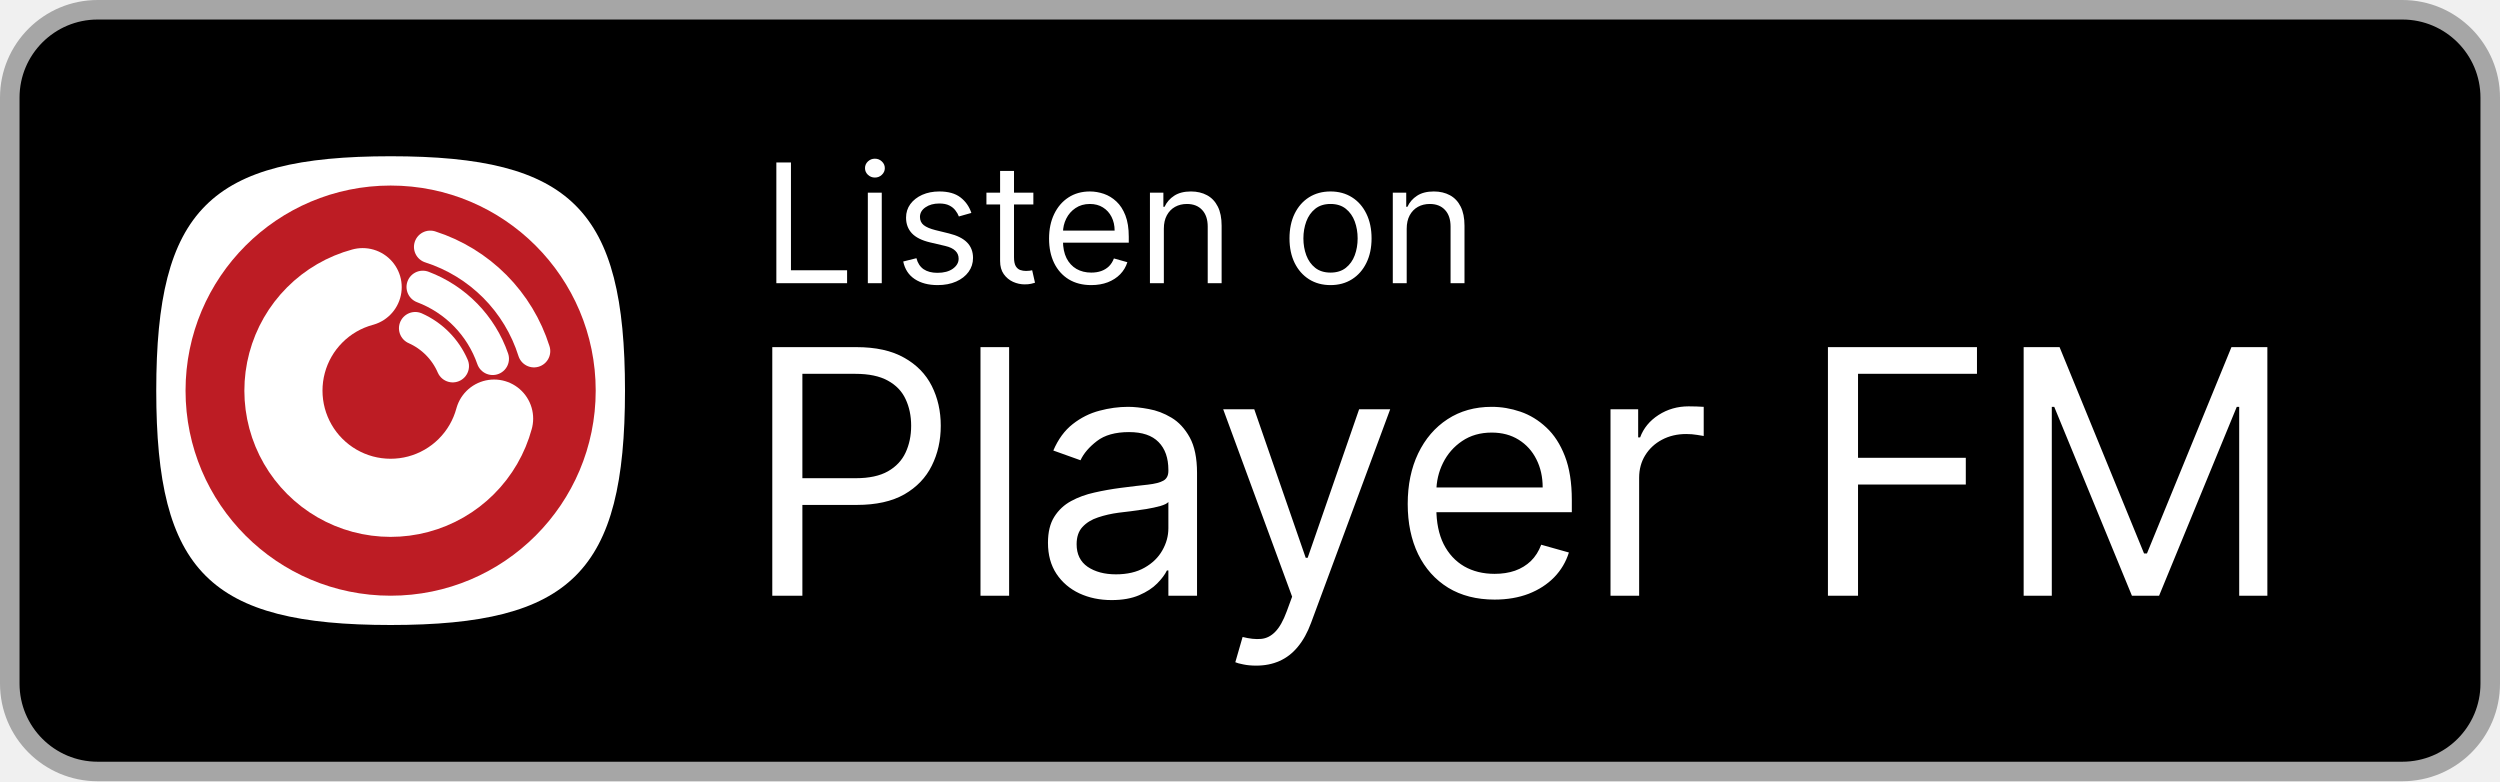
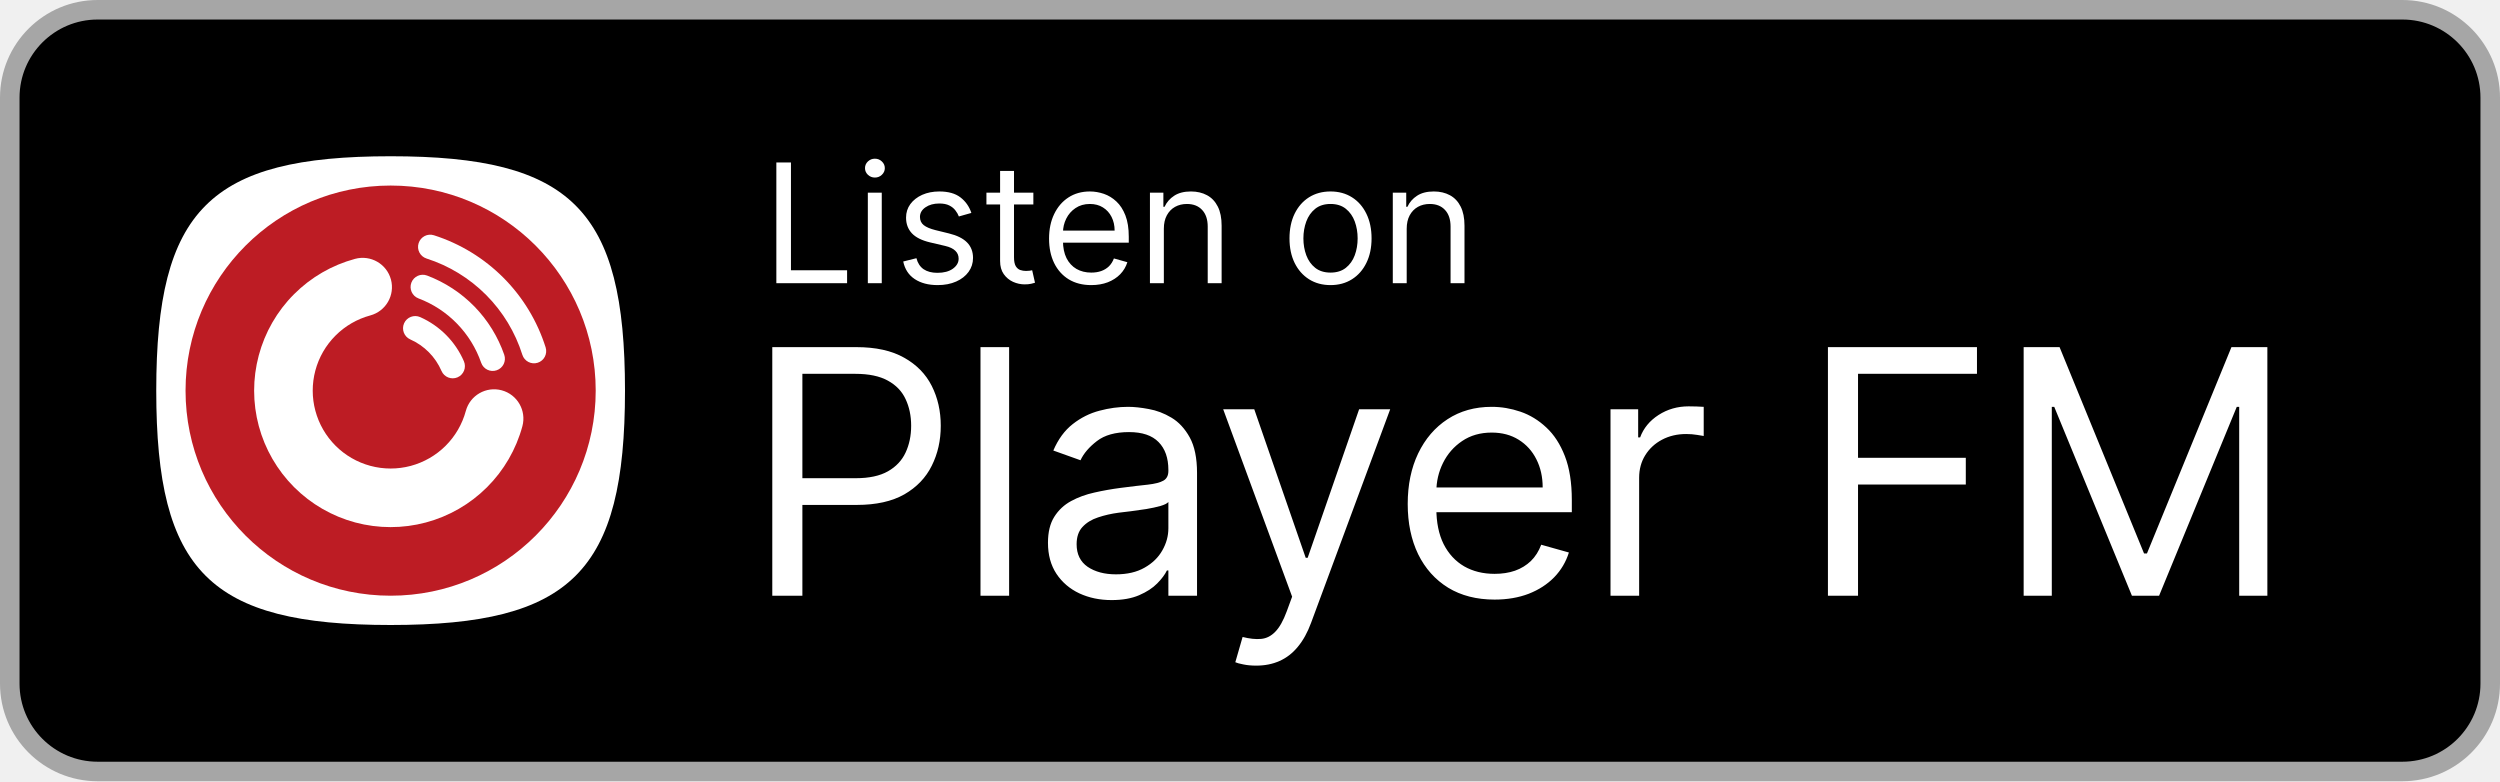
<svg xmlns="http://www.w3.org/2000/svg" width="128" height="40" viewBox="0 0 128 40" fill="none">
  <rect x="0.5" y="0.5" width="127" height="39" rx="4.5" fill="black" />
  <path d="M10.525 29.475C8.683 27.634 8 24.634 8 20C8 15.366 8.683 12.366 10.525 10.525C12.366 8.683 15.366 8 20 8C24.634 8 27.634 8.683 29.475 10.525C31.317 12.366 32 15.366 32 20C32 24.634 31.317 27.634 29.475 29.475C27.634 31.317 24.634 32 20 32C15.366 32 12.366 31.317 10.525 29.475Z" fill="white" />
  <path d="M20 30.5C25.799 30.5 30.5 25.799 30.5 20C30.5 14.201 25.799 9.5 20 9.5C14.201 9.5 9.5 14.201 9.5 20C9.5 25.799 14.201 30.5 20 30.5Z" fill="#BD1C24" />
-   <path d="M25.298 21.432C25.047 22.361 24.556 23.208 23.874 23.887C23.193 24.567 22.344 25.055 21.415 25.303C20.485 25.551 19.506 25.55 18.576 25.301C17.647 25.051 16.799 24.562 16.119 23.881C15.438 23.201 14.949 22.353 14.699 21.424C14.45 20.494 14.449 19.515 14.697 18.585C14.945 17.655 15.433 16.807 16.113 16.126C16.792 15.444 17.639 14.953 18.568 14.702" stroke="white" stroke-width="4" stroke-miterlimit="10" stroke-linecap="round" />
-   <path d="M22.028 12.641C23.276 13.04 24.41 13.734 25.334 14.662C26.258 15.591 26.946 16.727 27.34 17.977" stroke="white" stroke-width="1.667" stroke-miterlimit="10" stroke-linecap="round" />
-   <path d="M21.647 14.693C22.476 15.006 23.226 15.497 23.845 16.132C24.463 16.767 24.935 17.531 25.226 18.368" stroke="white" stroke-width="1.667" stroke-miterlimit="10" stroke-linecap="round" />
-   <path d="M21.26 16.807C22.12 17.189 22.805 17.881 23.179 18.745" stroke="white" stroke-width="1.667" stroke-miterlimit="10" stroke-linecap="round" />
+   <path fill-rule="evenodd" clip-rule="evenodd" d="M20.016 14.311C20.232 15.111 19.759 15.934 18.959 16.15C18.284 16.333 17.669 16.689 17.175 17.185C16.681 17.68 16.326 18.296 16.146 18.972C15.966 19.648 15.966 20.359 16.148 21.035C16.329 21.71 16.685 22.326 17.179 22.82C17.674 23.315 18.29 23.671 18.965 23.852C19.641 24.034 20.352 24.034 21.028 23.854C21.703 23.673 22.32 23.319 22.815 22.825C23.311 22.331 23.667 21.716 23.85 21.041C24.066 20.241 24.889 19.768 25.689 19.984C26.489 20.2 26.962 21.023 26.746 21.823C26.426 23.006 25.801 24.084 24.933 24.949C24.065 25.815 22.985 26.436 21.801 26.752C20.617 27.068 19.371 27.067 18.187 26.75C17.004 26.432 15.925 25.808 15.058 24.942C14.192 24.075 13.568 22.996 13.25 21.812C12.933 20.629 12.932 19.383 13.248 18.199C13.564 17.015 14.185 15.934 15.051 15.067C15.916 14.199 16.994 13.574 18.177 13.254C18.977 13.038 19.8 13.511 20.016 14.311Z" fill="white" />
+   <path fill-rule="evenodd" clip-rule="evenodd" d="M21.433 12.45C21.539 12.121 21.89 11.94 22.219 12.046C23.562 12.476 24.782 13.222 25.777 14.221C26.772 15.22 27.512 16.444 27.937 17.788C28.04 18.118 27.858 18.469 27.529 18.573C27.199 18.677 26.848 18.494 26.744 18.165C26.38 17.011 25.745 15.961 24.891 15.103C24.037 14.245 22.99 13.605 21.838 13.236C21.509 13.13 21.328 12.779 21.433 12.45Z" fill="white" />
+   <path fill-rule="evenodd" clip-rule="evenodd" d="M21.062 14.472C21.184 14.149 21.544 13.986 21.867 14.108C22.782 14.454 23.61 14.996 24.293 15.696C24.975 16.397 25.495 17.239 25.817 18.163C25.93 18.489 25.758 18.845 25.431 18.958C25.105 19.072 24.749 18.899 24.636 18.573C24.375 17.822 23.952 17.138 23.397 16.569C22.843 15.999 22.17 15.558 21.426 15.278C21.103 15.156 20.94 14.795 21.062 14.472Z" fill="white" />
+   <path fill-rule="evenodd" clip-rule="evenodd" d="M20.689 16.553C20.829 16.238 21.198 16.096 21.514 16.236C22.517 16.682 23.317 17.489 23.752 18.497C23.889 18.814 23.744 19.182 23.427 19.319C23.11 19.456 22.742 19.31 22.605 18.993C22.294 18.273 21.723 17.697 21.006 17.378C20.691 17.238 20.549 16.869 20.689 16.553Z" fill="white" />
  <path d="M39.749 14.5V8.318H40.497V13.836H43.371V14.5H39.749ZM44.433 14.5V9.864H45.146V14.5H44.433ZM44.795 9.091C44.657 9.091 44.537 9.044 44.436 8.949C44.338 8.854 44.288 8.741 44.288 8.608C44.288 8.475 44.338 8.361 44.436 8.267C44.537 8.172 44.657 8.125 44.795 8.125C44.934 8.125 45.053 8.172 45.152 8.267C45.252 8.361 45.303 8.475 45.303 8.608C45.303 8.741 45.252 8.854 45.152 8.949C45.053 9.044 44.934 9.091 44.795 9.091ZM49.734 10.902L49.094 11.083C49.054 10.976 48.995 10.873 48.916 10.772C48.84 10.67 48.735 10.585 48.602 10.519C48.47 10.452 48.3 10.419 48.092 10.419C47.809 10.419 47.572 10.484 47.383 10.615C47.196 10.744 47.102 10.908 47.102 11.107C47.102 11.284 47.167 11.424 47.295 11.527C47.424 11.629 47.626 11.715 47.899 11.783L48.587 11.952C49.002 12.053 49.311 12.207 49.514 12.414C49.717 12.62 49.819 12.884 49.819 13.208C49.819 13.474 49.742 13.711 49.59 13.921C49.439 14.13 49.227 14.295 48.956 14.415C48.684 14.536 48.368 14.597 48.008 14.597C47.535 14.597 47.144 14.494 46.834 14.289C46.524 14.084 46.328 13.784 46.245 13.389L46.921 13.22C46.986 13.47 47.107 13.657 47.286 13.782C47.468 13.906 47.704 13.969 47.996 13.969C48.328 13.969 48.591 13.898 48.787 13.758C48.984 13.615 49.082 13.444 49.082 13.244C49.082 13.083 49.026 12.948 48.913 12.84C48.801 12.729 48.628 12.647 48.394 12.592L47.621 12.411C47.197 12.311 46.885 12.155 46.686 11.943C46.489 11.73 46.39 11.463 46.39 11.143C46.39 10.882 46.463 10.65 46.61 10.449C46.759 10.248 46.962 10.09 47.217 9.975C47.475 9.861 47.766 9.803 48.092 9.803C48.551 9.803 48.911 9.904 49.173 10.105C49.437 10.306 49.624 10.572 49.734 10.902ZM52.908 9.864V10.467H50.505V9.864H52.908ZM51.205 8.753H51.917V13.172C51.917 13.373 51.947 13.524 52.005 13.625C52.065 13.723 52.142 13.79 52.234 13.824C52.329 13.856 52.429 13.872 52.533 13.872C52.612 13.872 52.676 13.868 52.727 13.86C52.777 13.85 52.817 13.842 52.847 13.836L52.992 14.476C52.944 14.494 52.876 14.512 52.79 14.53C52.703 14.55 52.594 14.56 52.461 14.56C52.26 14.56 52.062 14.517 51.869 14.431C51.678 14.344 51.519 14.212 51.392 14.035C51.267 13.858 51.205 13.635 51.205 13.365V8.753ZM55.873 14.597C55.426 14.597 55.041 14.498 54.717 14.301C54.395 14.102 54.147 13.824 53.972 13.468C53.798 13.11 53.712 12.693 53.712 12.218C53.712 11.743 53.798 11.325 53.972 10.962C54.147 10.598 54.39 10.314 54.702 10.111C55.016 9.906 55.382 9.803 55.801 9.803C56.042 9.803 56.281 9.844 56.516 9.924C56.752 10.005 56.966 10.135 57.159 10.316C57.352 10.495 57.506 10.733 57.621 11.029C57.736 11.325 57.793 11.689 57.793 12.121V12.423H54.219V11.807H57.069C57.069 11.546 57.016 11.312 56.912 11.107C56.809 10.902 56.662 10.74 56.471 10.621C56.282 10.502 56.058 10.443 55.801 10.443C55.517 10.443 55.272 10.514 55.064 10.655C54.859 10.793 54.701 10.974 54.59 11.198C54.48 11.421 54.424 11.661 54.424 11.916V12.327C54.424 12.677 54.485 12.974 54.605 13.217C54.728 13.459 54.898 13.643 55.116 13.77C55.333 13.894 55.586 13.957 55.873 13.957C56.06 13.957 56.229 13.931 56.38 13.878C56.533 13.824 56.665 13.743 56.776 13.637C56.886 13.528 56.972 13.393 57.032 13.232L57.721 13.425C57.648 13.659 57.526 13.864 57.355 14.041C57.184 14.216 56.973 14.353 56.721 14.452C56.47 14.548 56.187 14.597 55.873 14.597ZM59.589 11.711V14.5H58.877V9.864H59.565V10.588H59.625C59.734 10.353 59.899 10.164 60.12 10.021C60.342 9.876 60.627 9.803 60.977 9.803C61.291 9.803 61.566 9.868 61.801 9.996C62.037 10.123 62.22 10.316 62.351 10.576C62.482 10.834 62.547 11.16 62.547 11.554V14.5H61.835V11.602C61.835 11.238 61.74 10.954 61.551 10.751C61.362 10.546 61.102 10.443 60.772 10.443C60.545 10.443 60.342 10.492 60.163 10.591C59.985 10.69 59.846 10.834 59.743 11.023C59.64 11.212 59.589 11.441 59.589 11.711ZM68.123 14.597C67.704 14.597 67.337 14.497 67.021 14.298C66.707 14.098 66.462 13.82 66.285 13.462C66.11 13.104 66.022 12.685 66.022 12.206C66.022 11.723 66.11 11.301 66.285 10.941C66.462 10.581 66.707 10.301 67.021 10.102C67.337 9.903 67.704 9.803 68.123 9.803C68.541 9.803 68.908 9.903 69.222 10.102C69.538 10.301 69.783 10.581 69.958 10.941C70.135 11.301 70.224 11.723 70.224 12.206C70.224 12.685 70.135 13.104 69.958 13.462C69.783 13.82 69.538 14.098 69.222 14.298C68.908 14.497 68.541 14.597 68.123 14.597ZM68.123 13.957C68.441 13.957 68.703 13.875 68.908 13.712C69.113 13.549 69.265 13.335 69.364 13.069C69.462 12.804 69.511 12.516 69.511 12.206C69.511 11.896 69.462 11.607 69.364 11.34C69.265 11.072 69.113 10.856 68.908 10.691C68.703 10.526 68.441 10.443 68.123 10.443C67.805 10.443 67.543 10.526 67.338 10.691C67.133 10.856 66.981 11.072 66.882 11.34C66.784 11.607 66.734 11.896 66.734 12.206C66.734 12.516 66.784 12.804 66.882 13.069C66.981 13.335 67.133 13.549 67.338 13.712C67.543 13.875 67.805 13.957 68.123 13.957ZM72.023 11.711V14.5H71.311V9.864H71.999V10.588H72.06C72.168 10.353 72.333 10.164 72.555 10.021C72.776 9.876 73.062 9.803 73.412 9.803C73.726 9.803 74.001 9.868 74.236 9.996C74.472 10.123 74.655 10.316 74.785 10.576C74.916 10.834 74.982 11.16 74.982 11.554V14.5H74.269V11.602C74.269 11.238 74.175 10.954 73.986 10.751C73.796 10.546 73.537 10.443 73.207 10.443C72.979 10.443 72.776 10.492 72.597 10.591C72.42 10.69 72.28 10.834 72.177 11.023C72.075 11.212 72.023 11.441 72.023 11.711Z" fill="white" />
  <path d="M39.541 30.5V17.773H43.842C44.84 17.773 45.656 17.953 46.29 18.313C46.928 18.67 47.401 19.152 47.707 19.761C48.014 20.37 48.167 21.05 48.167 21.8C48.167 22.55 48.014 23.231 47.707 23.844C47.405 24.457 46.936 24.946 46.303 25.311C45.669 25.671 44.857 25.852 43.867 25.852H40.784V24.484H43.817C44.5 24.484 45.049 24.366 45.464 24.13C45.878 23.894 46.178 23.575 46.365 23.173C46.555 22.767 46.651 22.309 46.651 21.8C46.651 21.29 46.555 20.834 46.365 20.433C46.178 20.031 45.876 19.716 45.457 19.488C45.039 19.256 44.484 19.14 43.792 19.14H41.082V30.5H39.541ZM51.667 17.773V30.5H50.201V17.773H51.667ZM56.913 30.724C56.308 30.724 55.759 30.61 55.266 30.382C54.773 30.15 54.381 29.816 54.091 29.381C53.801 28.942 53.656 28.412 53.656 27.791C53.656 27.244 53.764 26.8 53.979 26.461C54.195 26.117 54.483 25.847 54.843 25.653C55.203 25.458 55.601 25.313 56.036 25.218C56.475 25.118 56.917 25.04 57.36 24.982C57.94 24.907 58.41 24.851 58.771 24.814C59.135 24.772 59.4 24.704 59.566 24.609C59.736 24.513 59.821 24.348 59.821 24.111V24.062C59.821 23.449 59.653 22.972 59.318 22.633C58.986 22.293 58.483 22.123 57.807 22.123C57.107 22.123 56.558 22.276 56.161 22.583C55.763 22.889 55.483 23.217 55.322 23.565L53.93 23.067C54.178 22.488 54.51 22.036 54.924 21.713C55.342 21.385 55.798 21.158 56.291 21.029C56.788 20.896 57.277 20.83 57.758 20.83C58.064 20.83 58.416 20.867 58.814 20.942C59.216 21.012 59.603 21.16 59.976 21.383C60.353 21.607 60.666 21.945 60.915 22.396C61.163 22.848 61.288 23.453 61.288 24.211V30.5H59.821V29.207H59.746C59.647 29.415 59.481 29.636 59.249 29.872C59.017 30.108 58.709 30.309 58.323 30.475C57.938 30.641 57.468 30.724 56.913 30.724ZM57.136 29.406C57.716 29.406 58.205 29.292 58.603 29.064C59.005 28.837 59.307 28.542 59.51 28.182C59.717 27.822 59.821 27.442 59.821 27.045V25.702C59.759 25.777 59.622 25.845 59.411 25.907C59.204 25.965 58.963 26.017 58.69 26.063C58.421 26.104 58.157 26.142 57.901 26.175C57.648 26.204 57.443 26.229 57.285 26.249C56.904 26.299 56.548 26.38 56.217 26.492C55.889 26.599 55.624 26.763 55.421 26.983C55.222 27.198 55.123 27.492 55.123 27.865C55.123 28.375 55.311 28.76 55.688 29.021C56.069 29.278 56.552 29.406 57.136 29.406ZM64.317 34.08C64.069 34.08 63.847 34.059 63.652 34.017C63.458 33.98 63.323 33.943 63.248 33.906L63.621 32.613C63.977 32.704 64.292 32.737 64.566 32.712C64.839 32.688 65.082 32.565 65.293 32.346C65.508 32.13 65.705 31.78 65.883 31.296L66.157 30.55L62.627 20.954H64.218L66.853 28.561H66.952L69.587 20.954H71.178L67.126 31.892C66.944 32.385 66.718 32.793 66.449 33.116C66.18 33.444 65.867 33.686 65.51 33.843C65.158 34.001 64.76 34.08 64.317 34.08ZM76.524 30.699C75.604 30.699 74.811 30.496 74.144 30.09C73.481 29.68 72.969 29.108 72.609 28.375C72.253 27.637 72.075 26.78 72.075 25.802C72.075 24.824 72.253 23.962 72.609 23.217C72.969 22.467 73.471 21.883 74.113 21.464C74.759 21.041 75.513 20.83 76.375 20.83C76.872 20.83 77.363 20.913 77.848 21.079C78.333 21.245 78.774 21.514 79.171 21.887C79.569 22.255 79.886 22.744 80.122 23.353C80.359 23.962 80.477 24.712 80.477 25.603V26.224H73.119V24.957H78.985C78.985 24.418 78.877 23.938 78.662 23.515C78.451 23.092 78.148 22.759 77.755 22.514C77.365 22.27 76.905 22.148 76.375 22.148C75.791 22.148 75.285 22.293 74.859 22.583C74.436 22.869 74.111 23.241 73.883 23.701C73.655 24.161 73.541 24.654 73.541 25.18V26.026C73.541 26.746 73.665 27.358 73.914 27.859C74.167 28.356 74.517 28.735 74.964 28.996C75.412 29.253 75.932 29.381 76.524 29.381C76.909 29.381 77.257 29.328 77.568 29.22C77.883 29.108 78.154 28.942 78.382 28.723C78.61 28.499 78.786 28.221 78.91 27.89L80.327 28.288C80.178 28.768 79.928 29.191 79.576 29.555C79.223 29.916 78.788 30.198 78.27 30.401C77.752 30.599 77.171 30.699 76.524 30.699ZM82.458 30.5V20.954H83.874V22.396H83.974C84.148 21.924 84.463 21.541 84.918 21.247C85.374 20.953 85.888 20.805 86.46 20.805C86.567 20.805 86.702 20.808 86.864 20.812C87.025 20.816 87.147 20.822 87.23 20.83V22.322C87.181 22.309 87.067 22.291 86.888 22.266C86.715 22.237 86.53 22.222 86.335 22.222C85.871 22.222 85.457 22.32 85.093 22.514C84.732 22.705 84.446 22.97 84.235 23.31C84.028 23.645 83.924 24.029 83.924 24.459V30.5H82.458ZM93.59 30.5V17.773H101.221V19.14H95.131V23.44H100.649V24.808H95.131V30.5H93.59ZM103.611 17.773H105.45L109.775 28.337H109.924L114.25 17.773H116.089V30.5H114.647V20.83H114.523L110.546 30.5H109.154L105.177 20.83H105.052V30.5H103.611V17.773Z" fill="white" />
  <rect x="0.5" y="0.5" width="127" height="39" rx="4.5" stroke="#A6A6A6" />
</svg>
